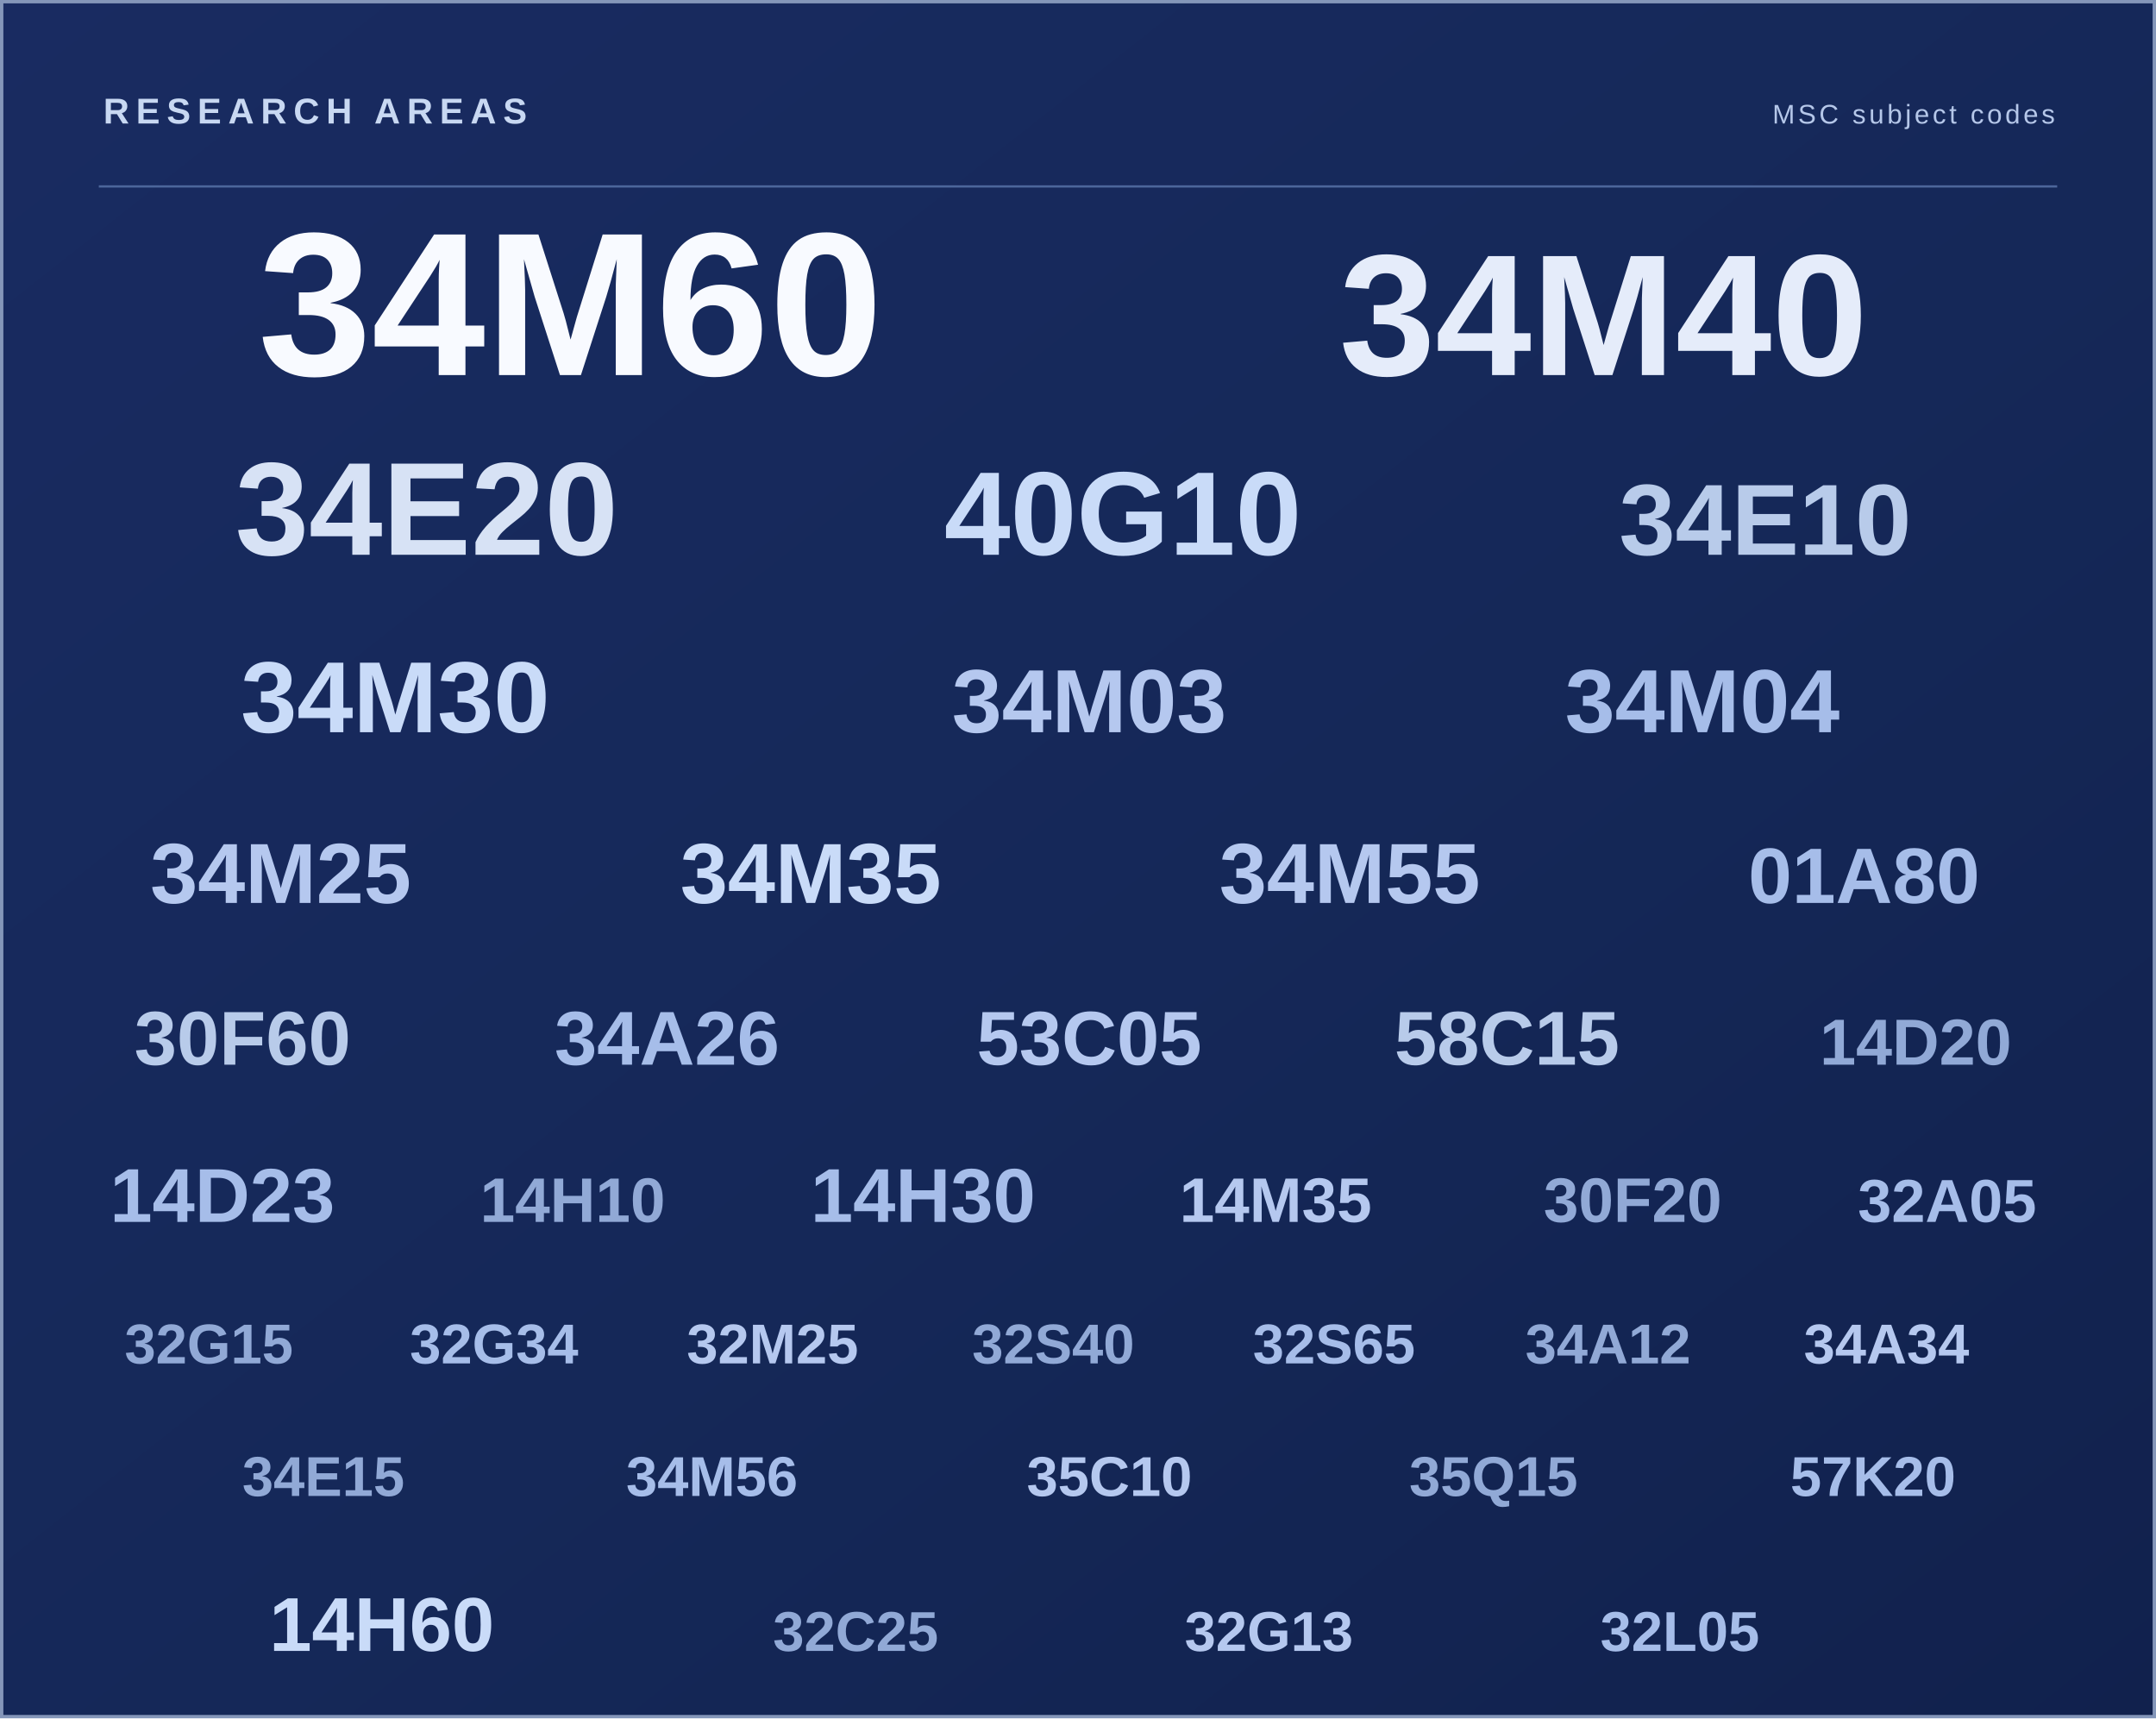
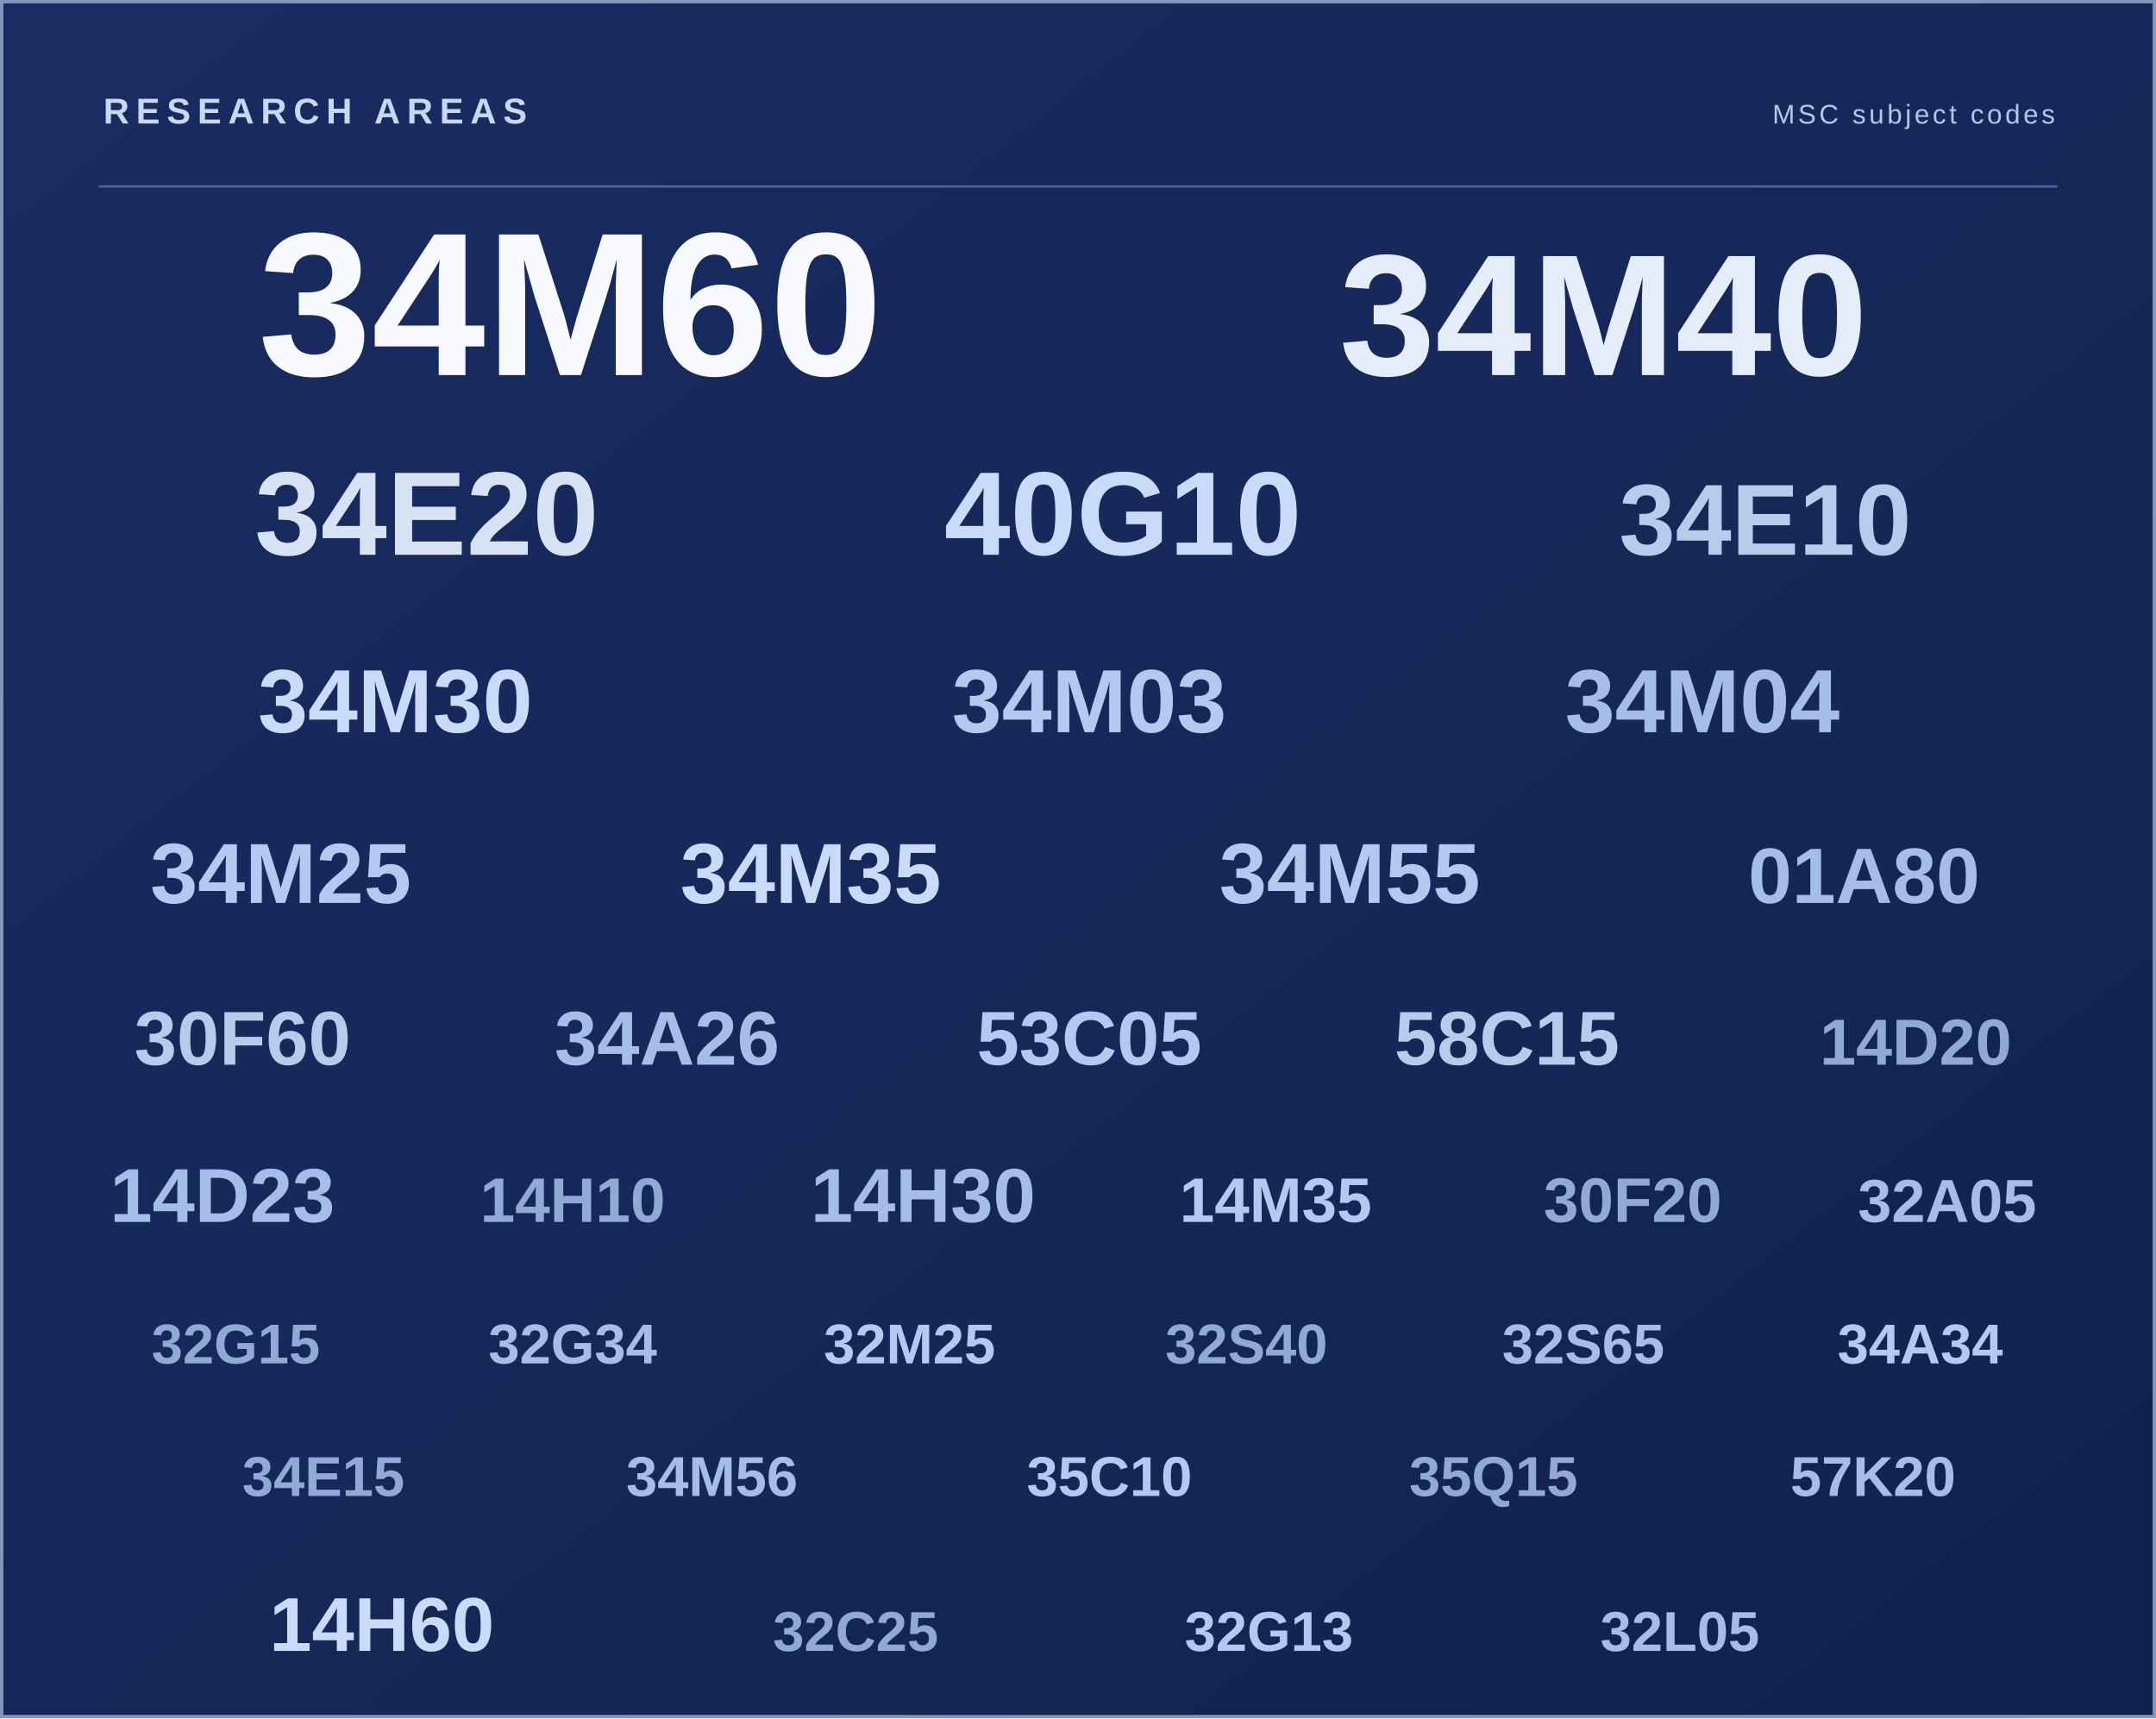
<svg xmlns="http://www.w3.org/2000/svg" width="960" height="765" viewBox="0 0 960 765" role="img" aria-labelledby="cloud-title cloud-desc">
  <defs>
    <linearGradient id="card-blue" x1="0%" y1="0%" x2="100%" y2="100%">
      <stop offset="0%" stop-color="#192B61" />
      <stop offset="55%" stop-color="#152858" />
      <stop offset="100%" stop-color="#11214D" />
    </linearGradient>
  </defs>
  <rect x=".75" y=".75" width="958.5" height="763.5" fill="url(#card-blue)" stroke="#8496B9" stroke-width="1.5" />
  <path d="M44 83H916" stroke="#526DA2" stroke-width="1" opacity=".9" />
  <text x="46" y="55" fill="#C8D8F2" font-family="Arial,Helvetica,sans-serif" font-size="16" font-weight="700" letter-spacing="3">RESEARCH AREAS</text>
  <text x="915" y="55" fill="#B5C7E9" font-family="Arial,Helvetica,sans-serif" text-anchor="end" font-size="12" letter-spacing="1.4">MSC subject codes</text>
  <g font-family="Arial,Helvetica,sans-serif" font-weight="650" text-anchor="middle">
    <text x="254" y="167" fill="#F8FAFF" font-size="91" font-weight="750">34M60</text>
    <text x="714" y="167" fill="#E5ECFA" font-size="77" font-weight="750">34M40</text>
-     <text x="190" y="247" fill="#D7E2F5" font-size="59">34E20</text>
+     <text x="190" y="247" fill="#D7E2F5" font-size="53">34E20</text>
    <text x="500" y="247" fill="#C9DBF8" font-size="53">40G10</text>
    <text x="786" y="247" fill="#B8CBEA" font-size="45">34E10</text>
-     <text x="176" y="326" fill="#C9DBF8" font-size="45">34M30</text>
+     <text x="176" y="326" fill="#C9DBF8" font-size="40">34M30</text>
    <text x="485" y="326" fill="#B5C8EF" font-size="40">34M03</text>
    <text x="758" y="326" fill="#A6BDE9" font-size="40">34M04</text>
    <text x="125" y="402" fill="#B5C8EF" font-size="38">34M25</text>
    <text x="361" y="402" fill="#C9DBF8" font-size="38">34M35</text>
    <text x="601" y="402" fill="#B5C8EF" font-size="38">34M55</text>
    <text x="830" y="402" fill="#A6BDE9" font-size="35">01A80</text>
    <text x="108" y="474" fill="#B8CBEA" font-size="34">30F60</text>
    <text x="297" y="474" fill="#A6BDE9" font-size="34">34A26</text>
    <text x="485" y="474" fill="#B5C8EF" font-size="34">53C05</text>
    <text x="671" y="474" fill="#B8CBEA" font-size="34">58C15</text>
    <text x="853" y="474" fill="#91A9D6" font-size="29">14D20</text>
    <text x="99" y="544" fill="#A6BDE9" font-size="34">14D23</text>
    <text x="255" y="544" fill="#91A9D6" font-size="28">14H10</text>
    <text x="411" y="544" fill="#A6BDE9" font-size="34">14H30</text>
    <text x="568" y="544" fill="#B5C8EF" font-size="28">14M35</text>
    <text x="727" y="544" fill="#91A9D6" font-size="28">30F20</text>
    <text x="867" y="544" fill="#A6BDE9" font-size="27">32A05</text>
-     <text x="93" y="607" fill="#91A9D6" font-size="25">32G15</text>
-     <text x="220" y="607" fill="#A6BDE9" font-size="25">32G34</text>
-     <text x="344" y="607" fill="#B5C8EF" font-size="25">32M25</text>
-     <text x="469" y="607" fill="#91A9D6" font-size="25">32S40</text>
-     <text x="594" y="607" fill="#A6BDE9" font-size="25">32S65</text>
-     <text x="716" y="607" fill="#91A9D6" font-size="25">34A12</text>
-     <text x="840" y="607" fill="#B5C8EF" font-size="25">34A34</text>
+     <text x="105" y="607" fill="#91A9D6" font-size="25">32G15</text>
+     <text x="255" y="607" fill="#A6BDE9" font-size="25">32G34</text>
+     <text x="405" y="607" fill="#B5C8EF" font-size="25">32M25</text>
+     <text x="555" y="607" fill="#91A9D6" font-size="25">32S40</text>
+     <text x="705" y="607" fill="#A6BDE9" font-size="25">32S65</text>
+     <text x="855" y="607" fill="#B5C8EF" font-size="25">34A34</text>
    <text x="144" y="666" fill="#91A9D6" font-size="25">34E15</text>
    <text x="317" y="666" fill="#A6BDE9" font-size="25">34M56</text>
    <text x="494" y="666" fill="#B5C8EF" font-size="25">35C10</text>
    <text x="665" y="666" fill="#91A9D6" font-size="25">35Q15</text>
    <text x="834" y="666" fill="#A6BDE9" font-size="25">57K20</text>
    <text x="170" y="735" fill="#C9DBF8" font-size="34">14H60</text>
    <text x="381" y="735" fill="#91A9D6" font-size="25">32C25</text>
    <text x="565" y="735" fill="#B5C8EF" font-size="25">32G13</text>
    <text x="748" y="735" fill="#A6BDE9" font-size="25">32L05</text>
  </g>
</svg>
